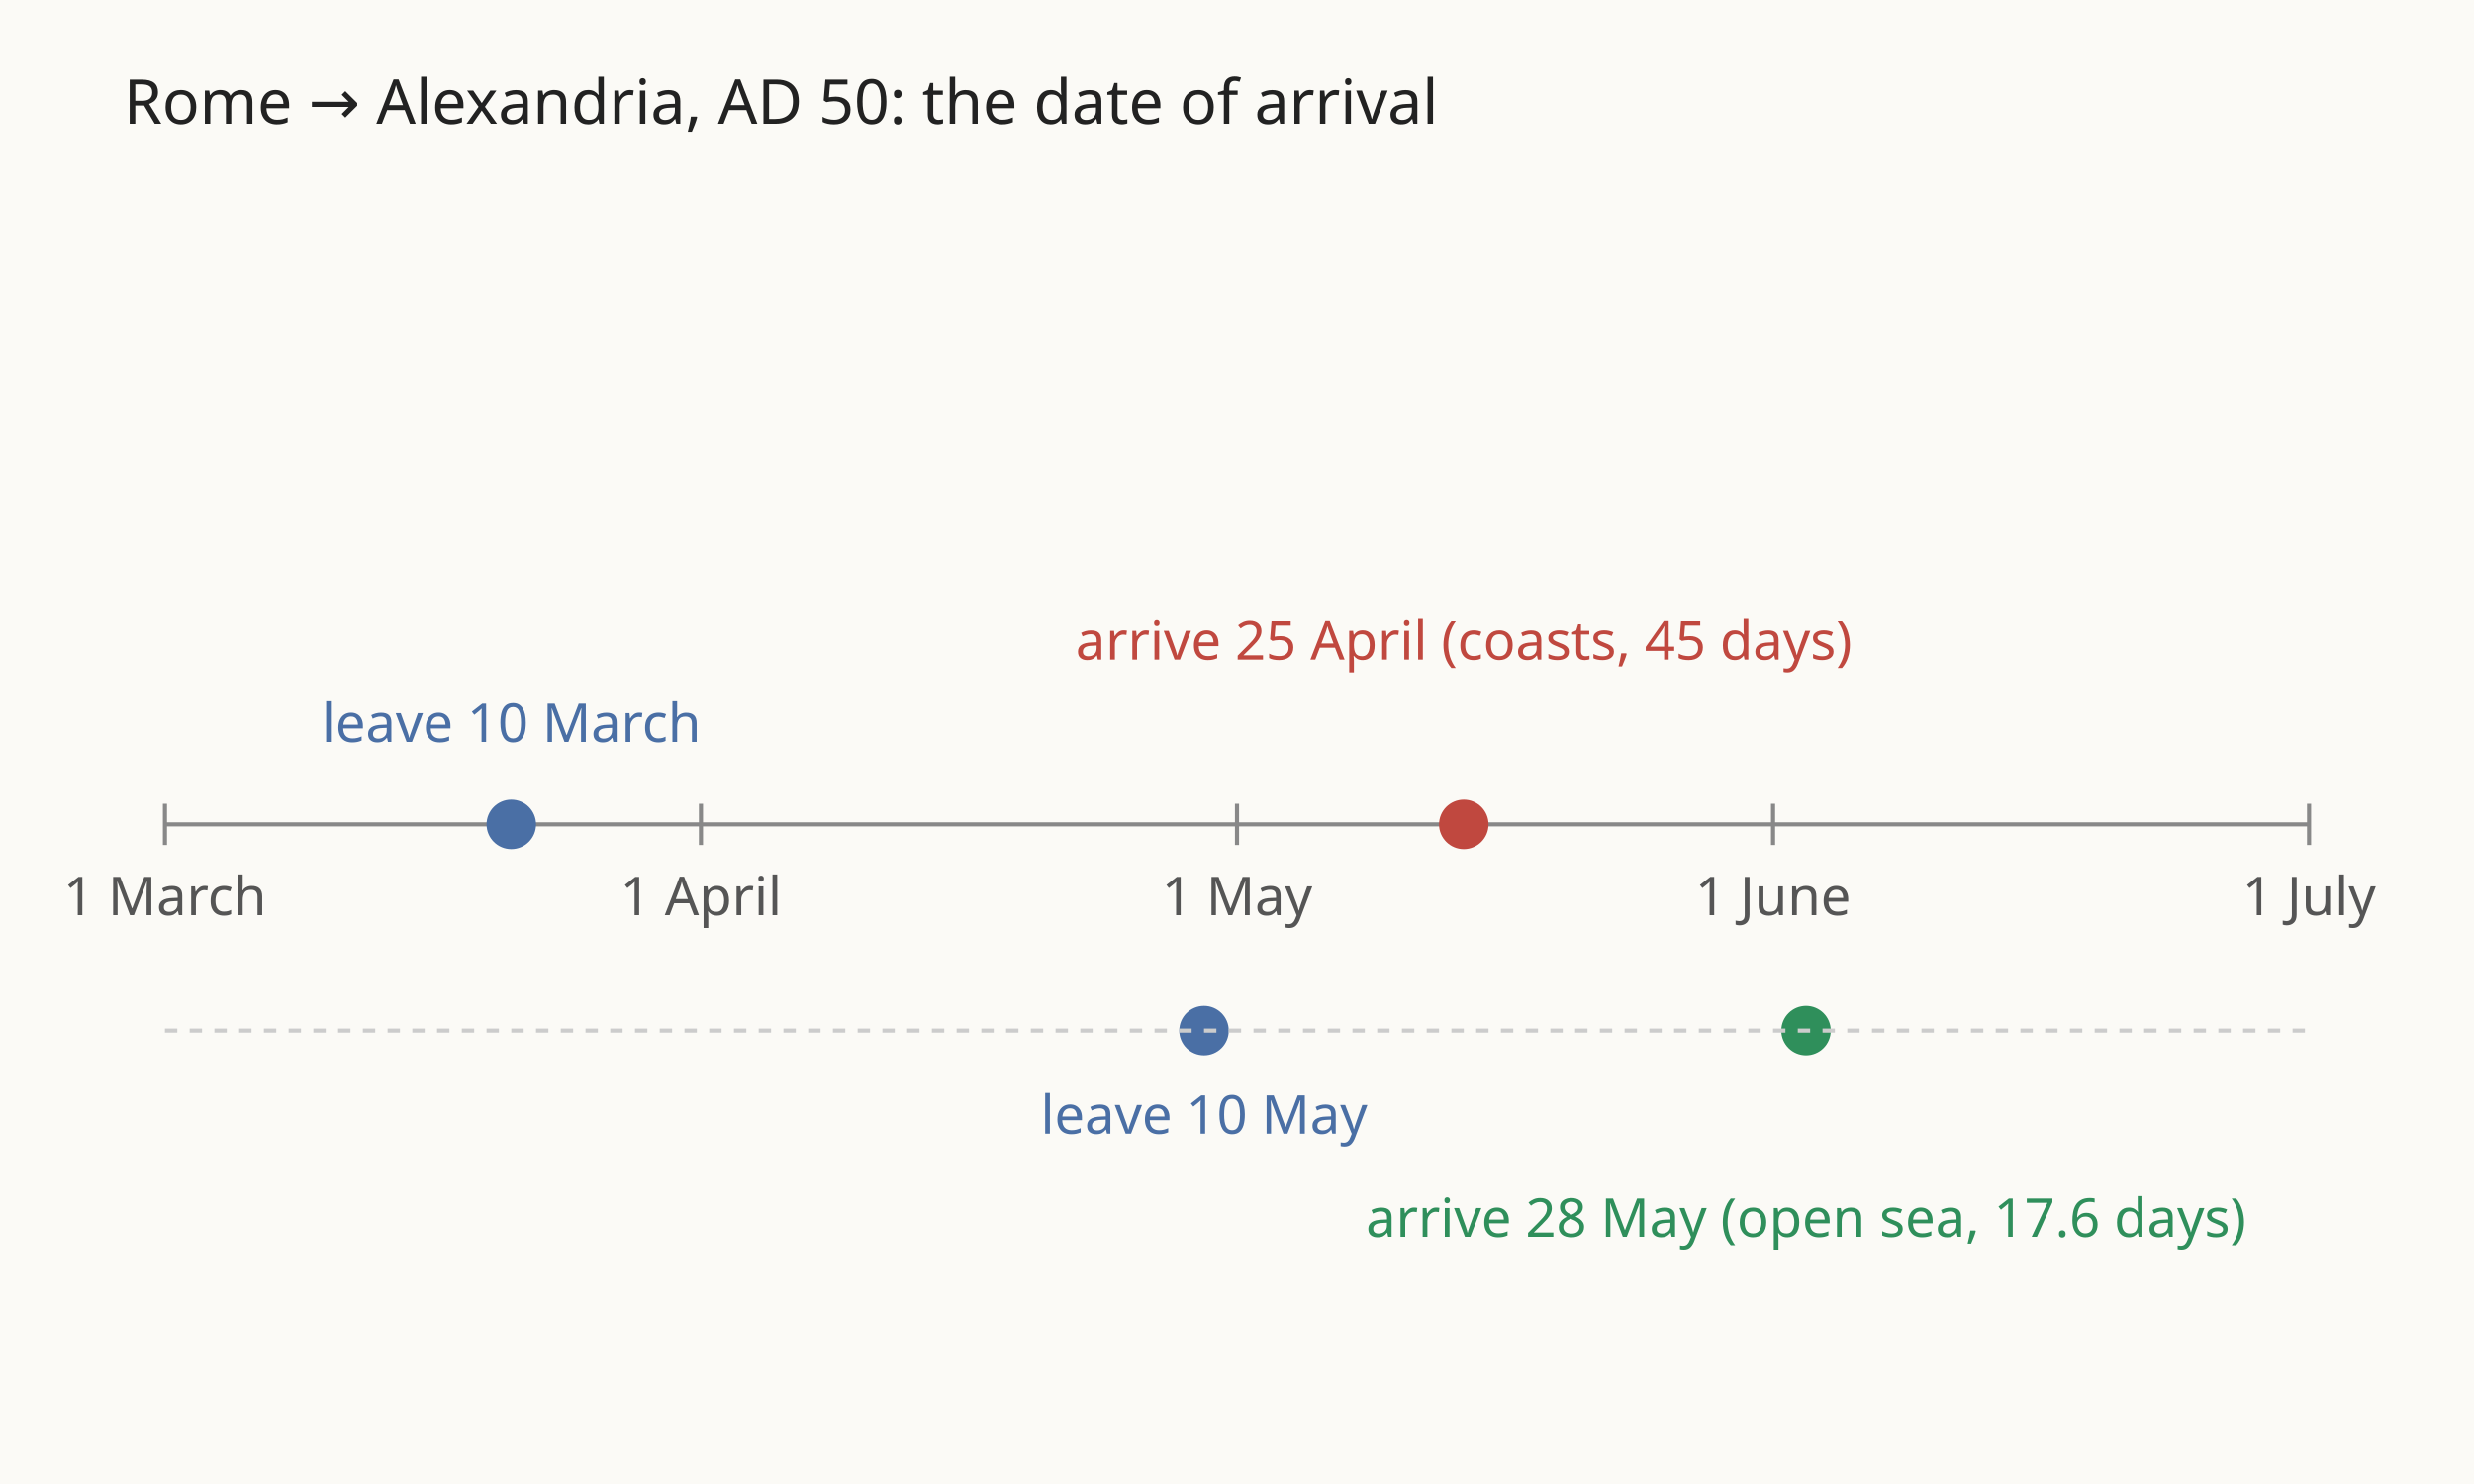
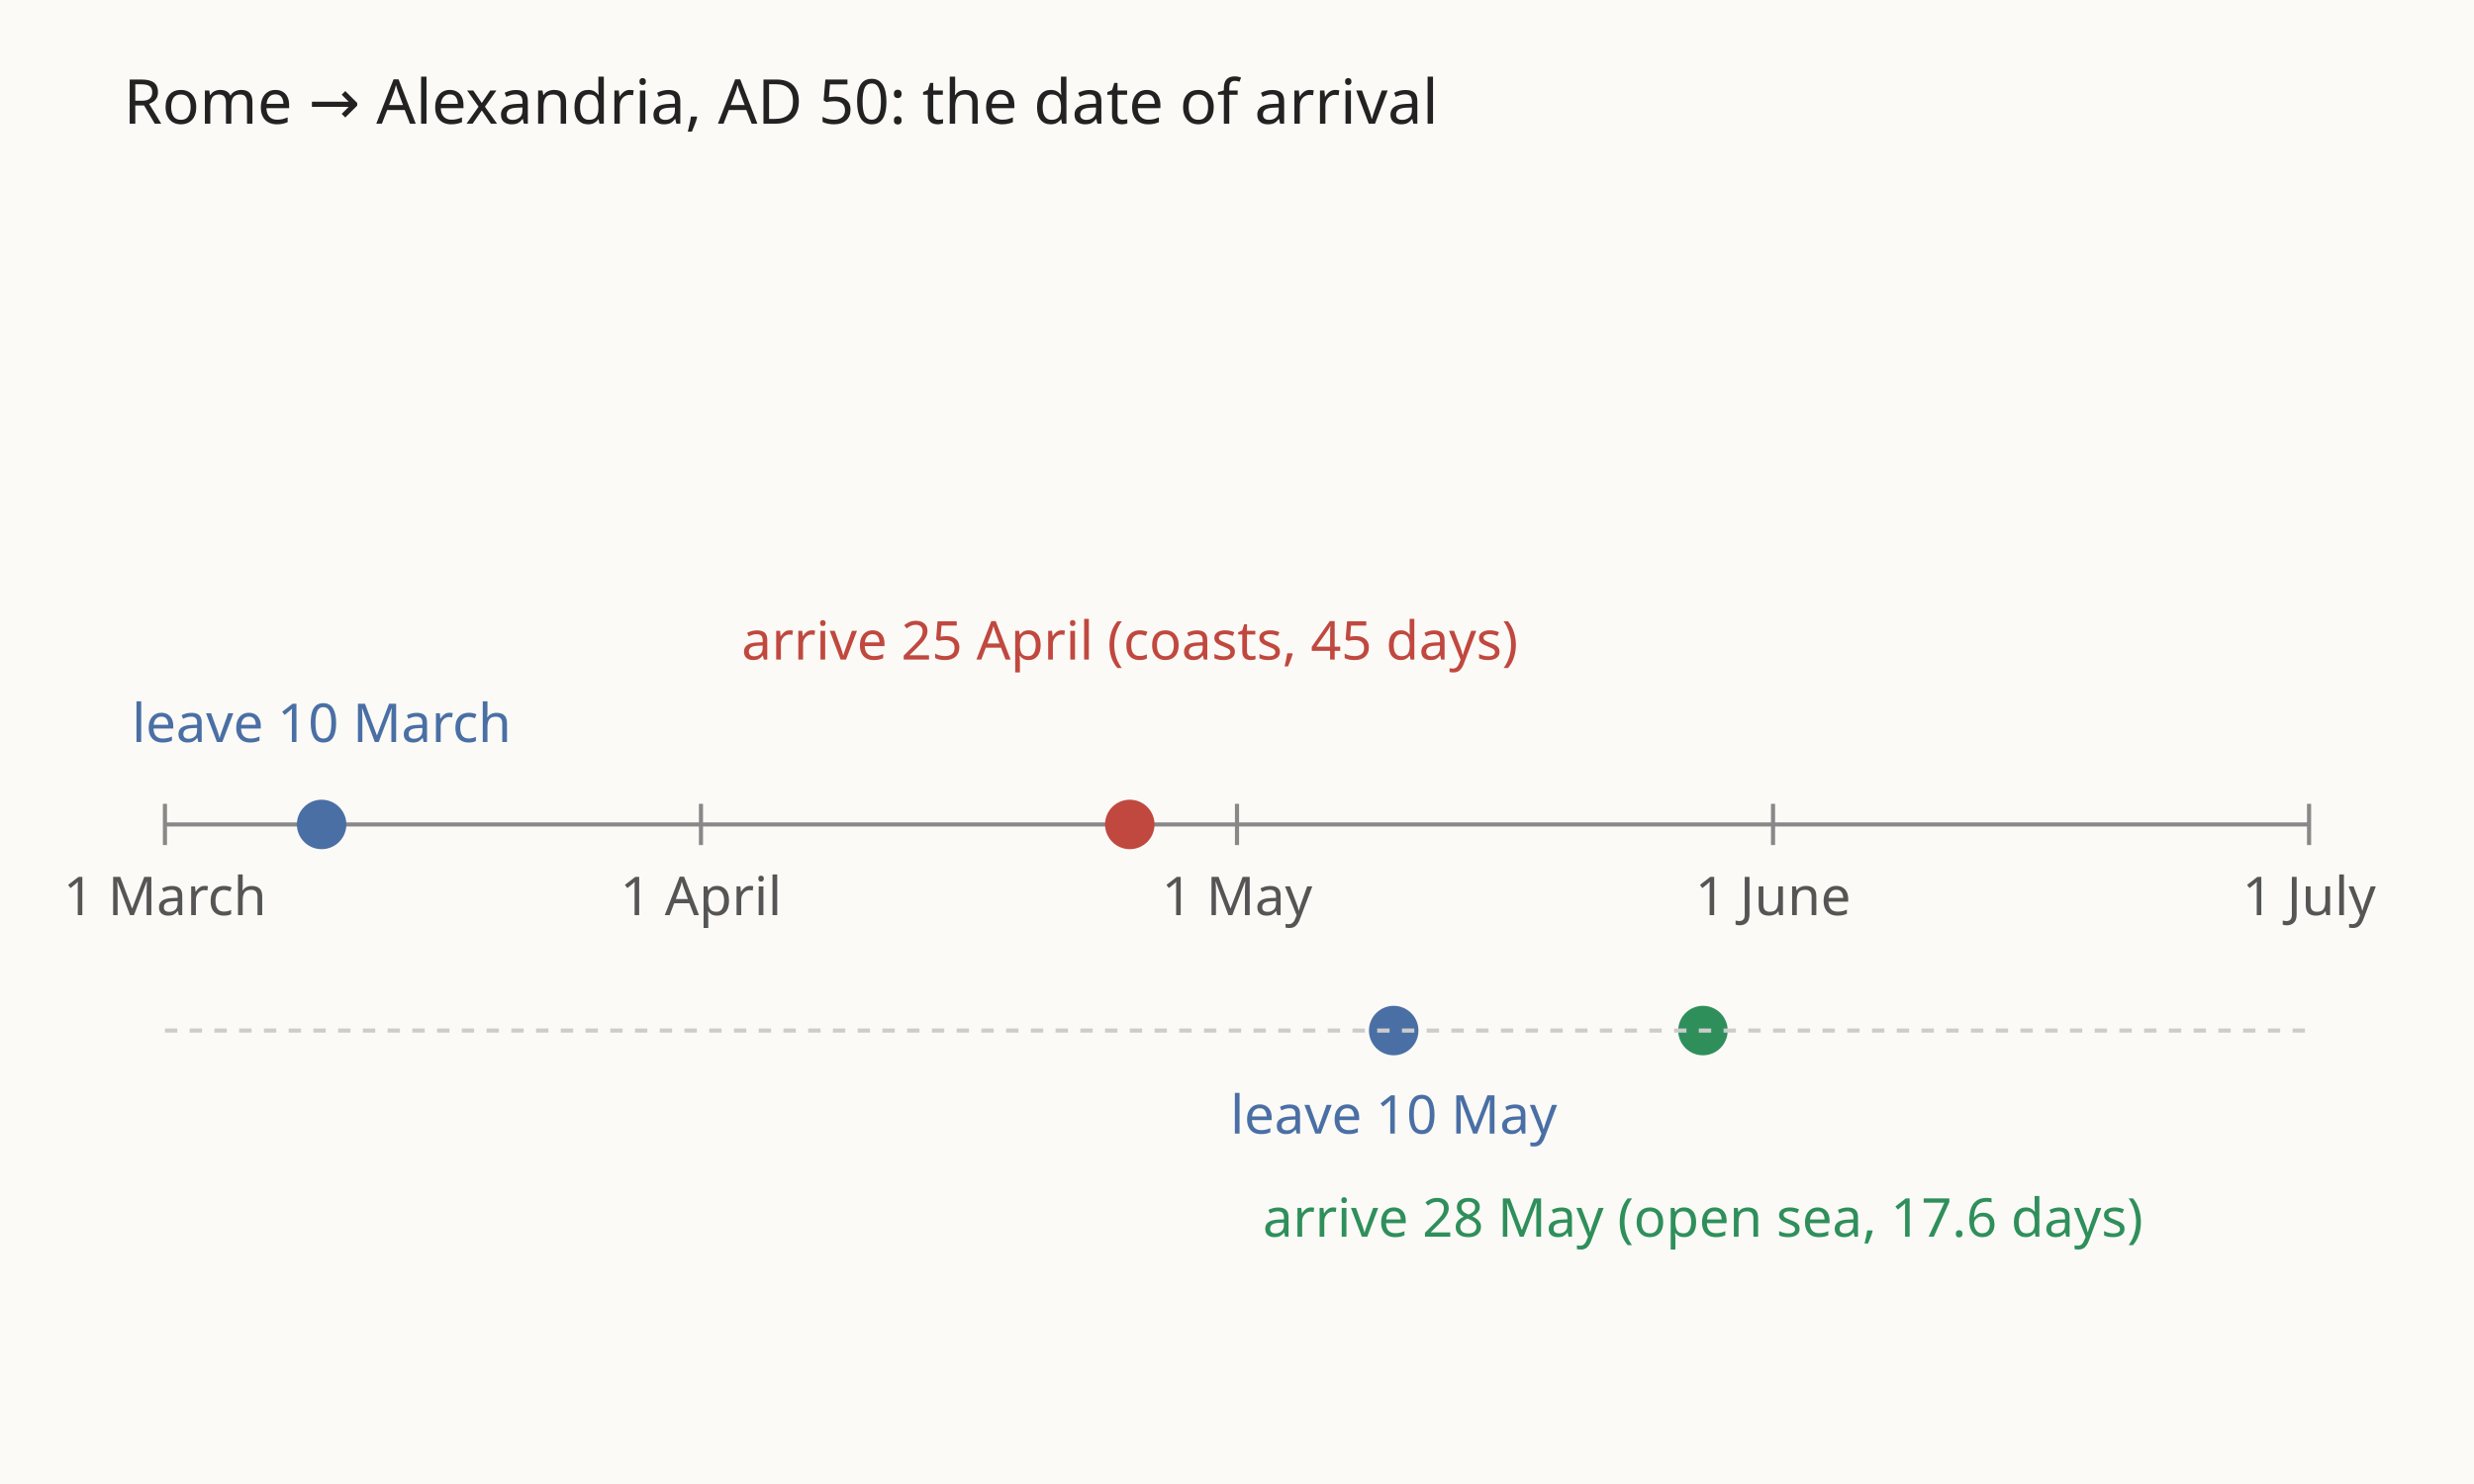
<svg xmlns="http://www.w3.org/2000/svg" viewBox="0 0 600 360" width="600" height="360" font-family="system-ui, sans-serif" font-size="13">
  <rect width="600" height="360" fill="#fbfaf6" />
  <text x="30" y="30" font-size="15" fill="#222">Rome → Alexandria, AD 50: the date of arrival</text>
  <line x1="40" y1="200" x2="560" y2="200" stroke="#888" />
  <line x1="40" y1="195" x2="40" y2="205" stroke="#888" />
  <text x="40" y="222" text-anchor="middle" fill="#555">1 March</text>
  <line x1="170" y1="195" x2="170" y2="205" stroke="#888" />
  <text x="170" y="222" text-anchor="middle" fill="#555">1 April</text>
  <line x1="300" y1="195" x2="300" y2="205" stroke="#888" />
  <text x="300" y="222" text-anchor="middle" fill="#555">1 May</text>
  <line x1="430" y1="195" x2="430" y2="205" stroke="#888" />
  <text x="430" y="222" text-anchor="middle" fill="#555">1 June</text>
  <line x1="560" y1="195" x2="560" y2="205" stroke="#888" />
  <text x="560" y="222" text-anchor="middle" fill="#555">1 July</text>
-   <circle cx="124" cy="200" r="6" fill="#4a6fa5" />
-   <text x="124" y="180" text-anchor="middle" fill="#4a6fa5">leave 10 March</text>
-   <circle cx="355" cy="200" r="6" fill="#c0483f" />
-   <text x="355" y="160" text-anchor="middle" fill="#c0483f">arrive 25 April (coasts, 45 days)</text>
-   <circle cx="292" cy="250" r="6" fill="#4a6fa5" />
-   <text x="292" y="275" text-anchor="middle" fill="#4a6fa5">leave 10 May</text>
-   <circle cx="438" cy="250" r="6" fill="#2f8f5b" />
-   <text x="438" y="300" text-anchor="middle" fill="#2f8f5b">arrive 28 May (open sea, 17.6 days)</text>
+   <circle cx="78" cy="200" r="6" fill="#4a6fa5" />
+   <text x="78" y="180" text-anchor="middle" fill="#4a6fa5">leave 10 March</text>
+   <circle cx="274" cy="200" r="6" fill="#c0483f" />
+   <text x="274" y="160" text-anchor="middle" fill="#c0483f">arrive 25 April (coasts, 45 days)</text>
+   <circle cx="338" cy="250" r="6" fill="#4a6fa5" />
+   <text x="338" y="275" text-anchor="middle" fill="#4a6fa5">leave 10 May</text>
+   <circle cx="413" cy="250" r="6" fill="#2f8f5b" />
+   <text x="413" y="300" text-anchor="middle" fill="#2f8f5b">arrive 28 May (open sea, 17.6 days)</text>
  <line x1="40" y1="250" x2="560" y2="250" stroke="#ccc" stroke-dasharray="3 3" />
</svg>
